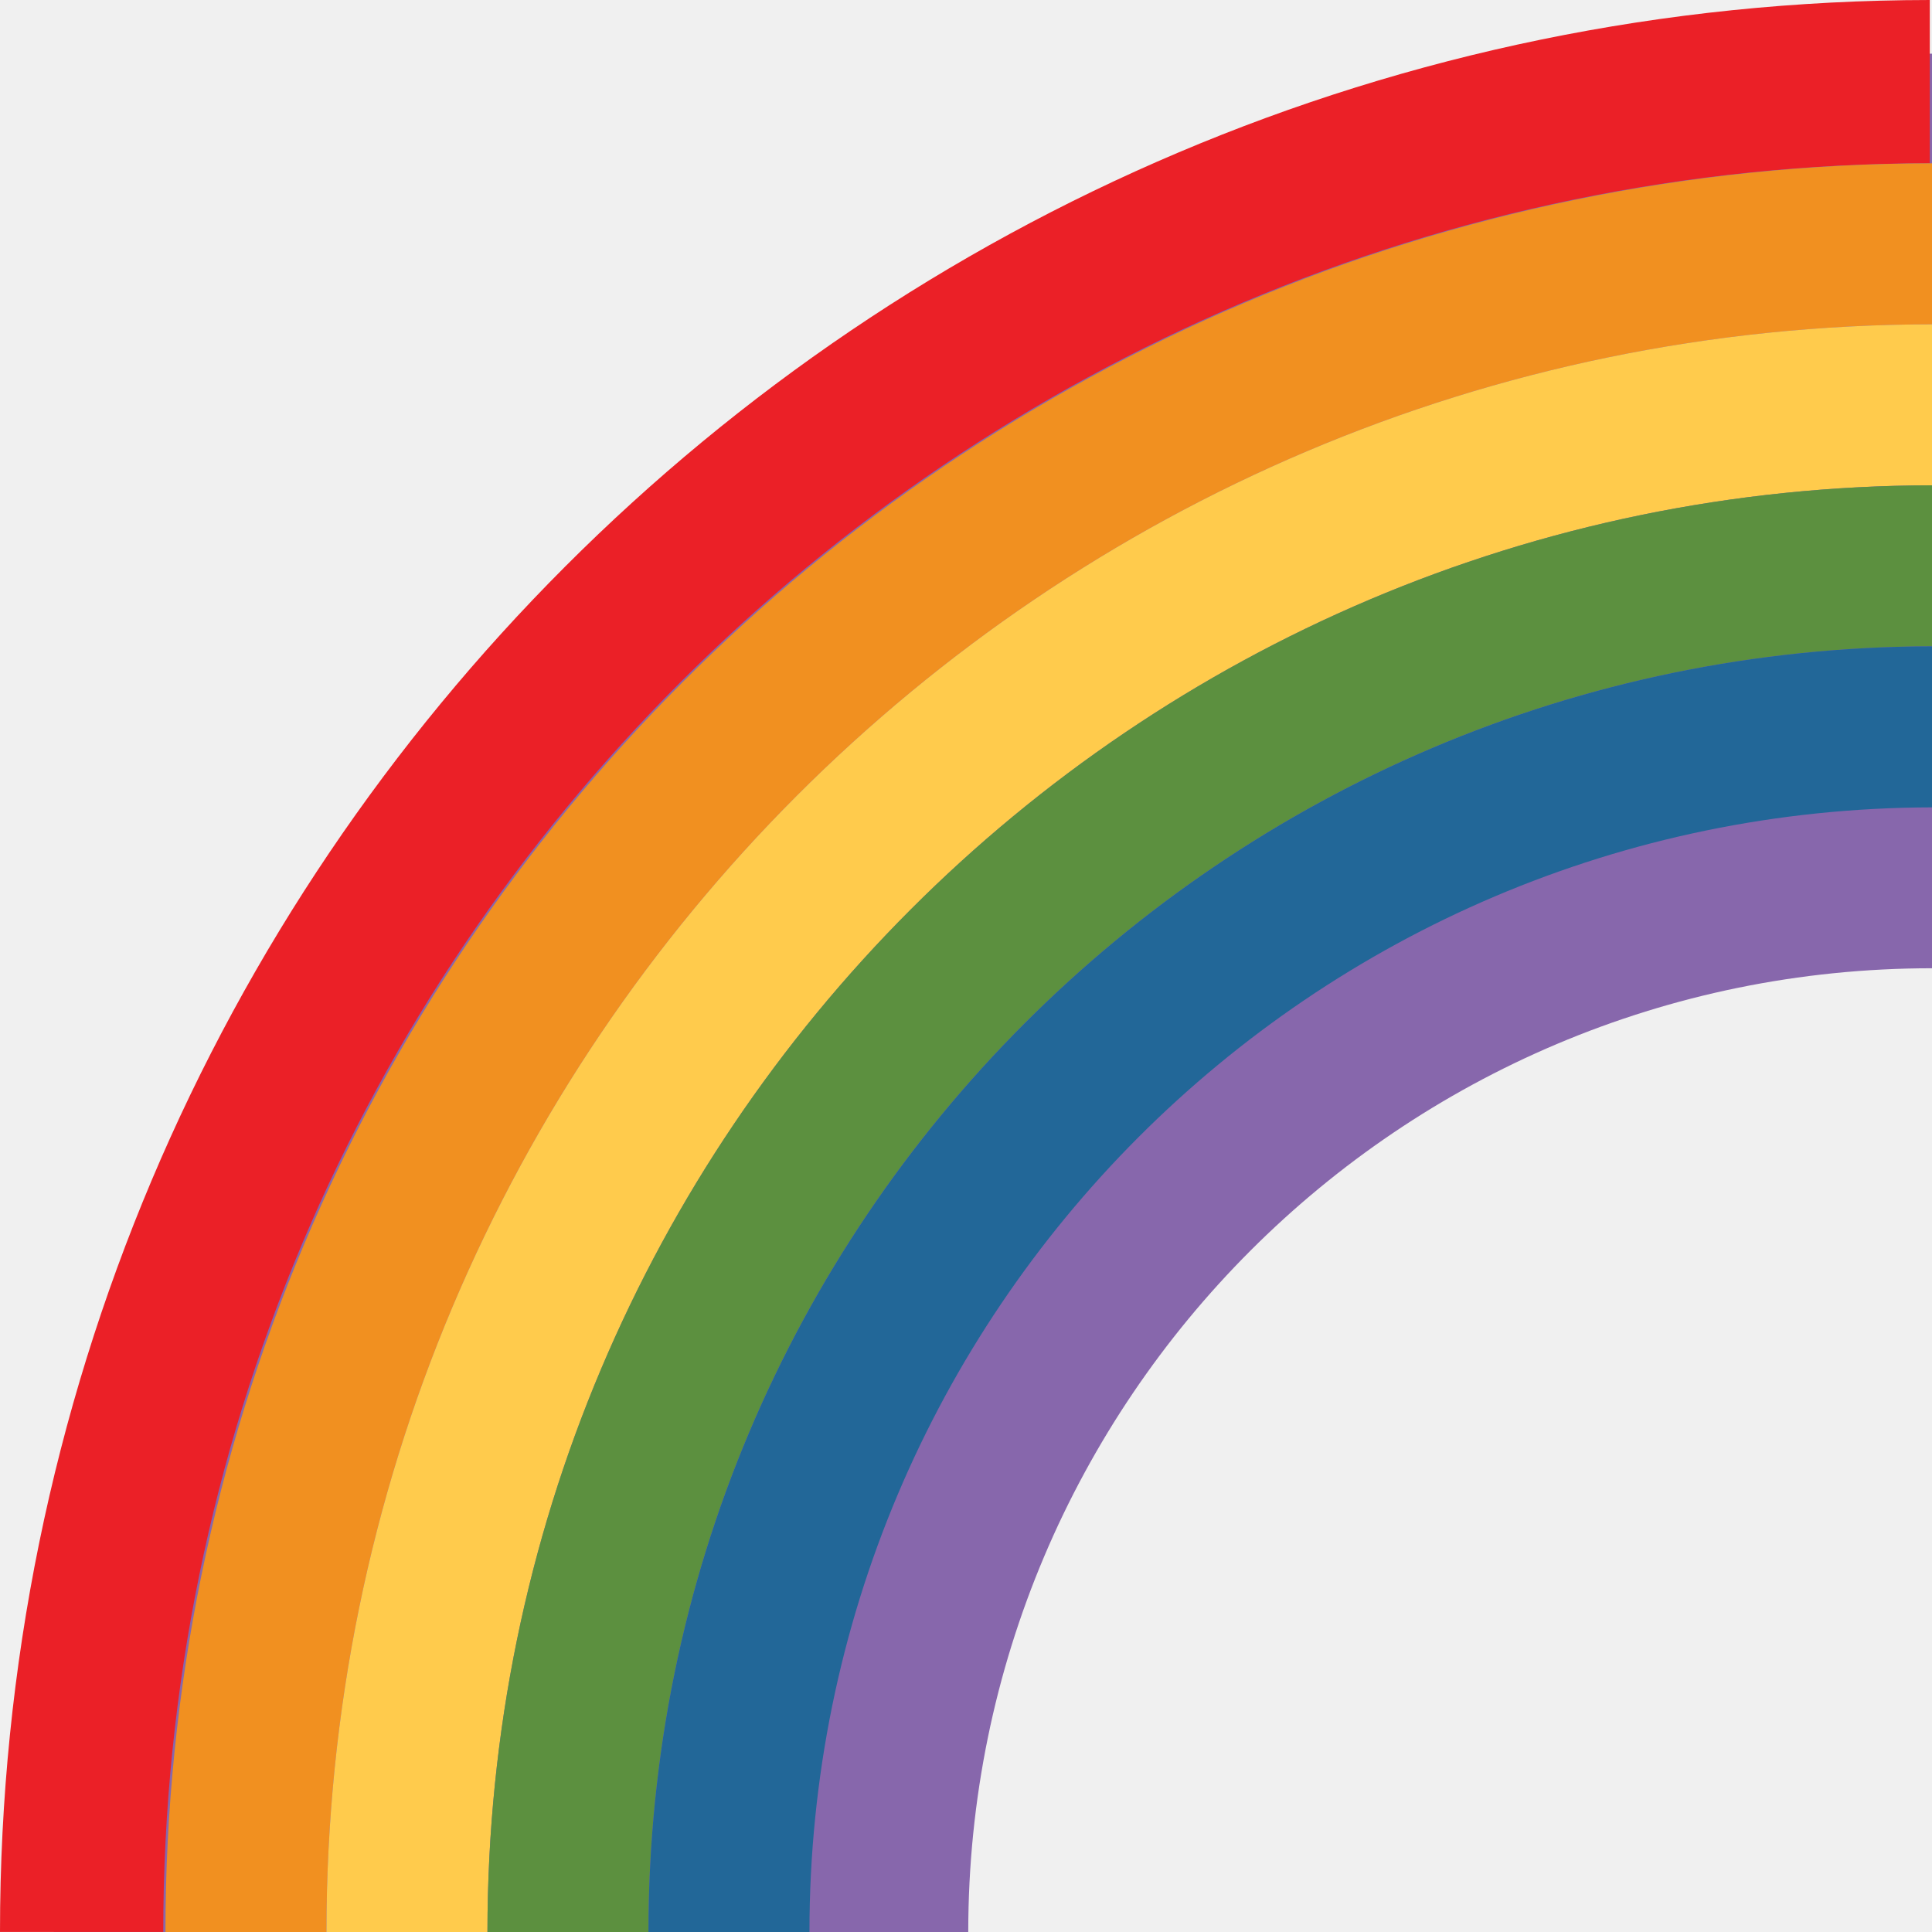
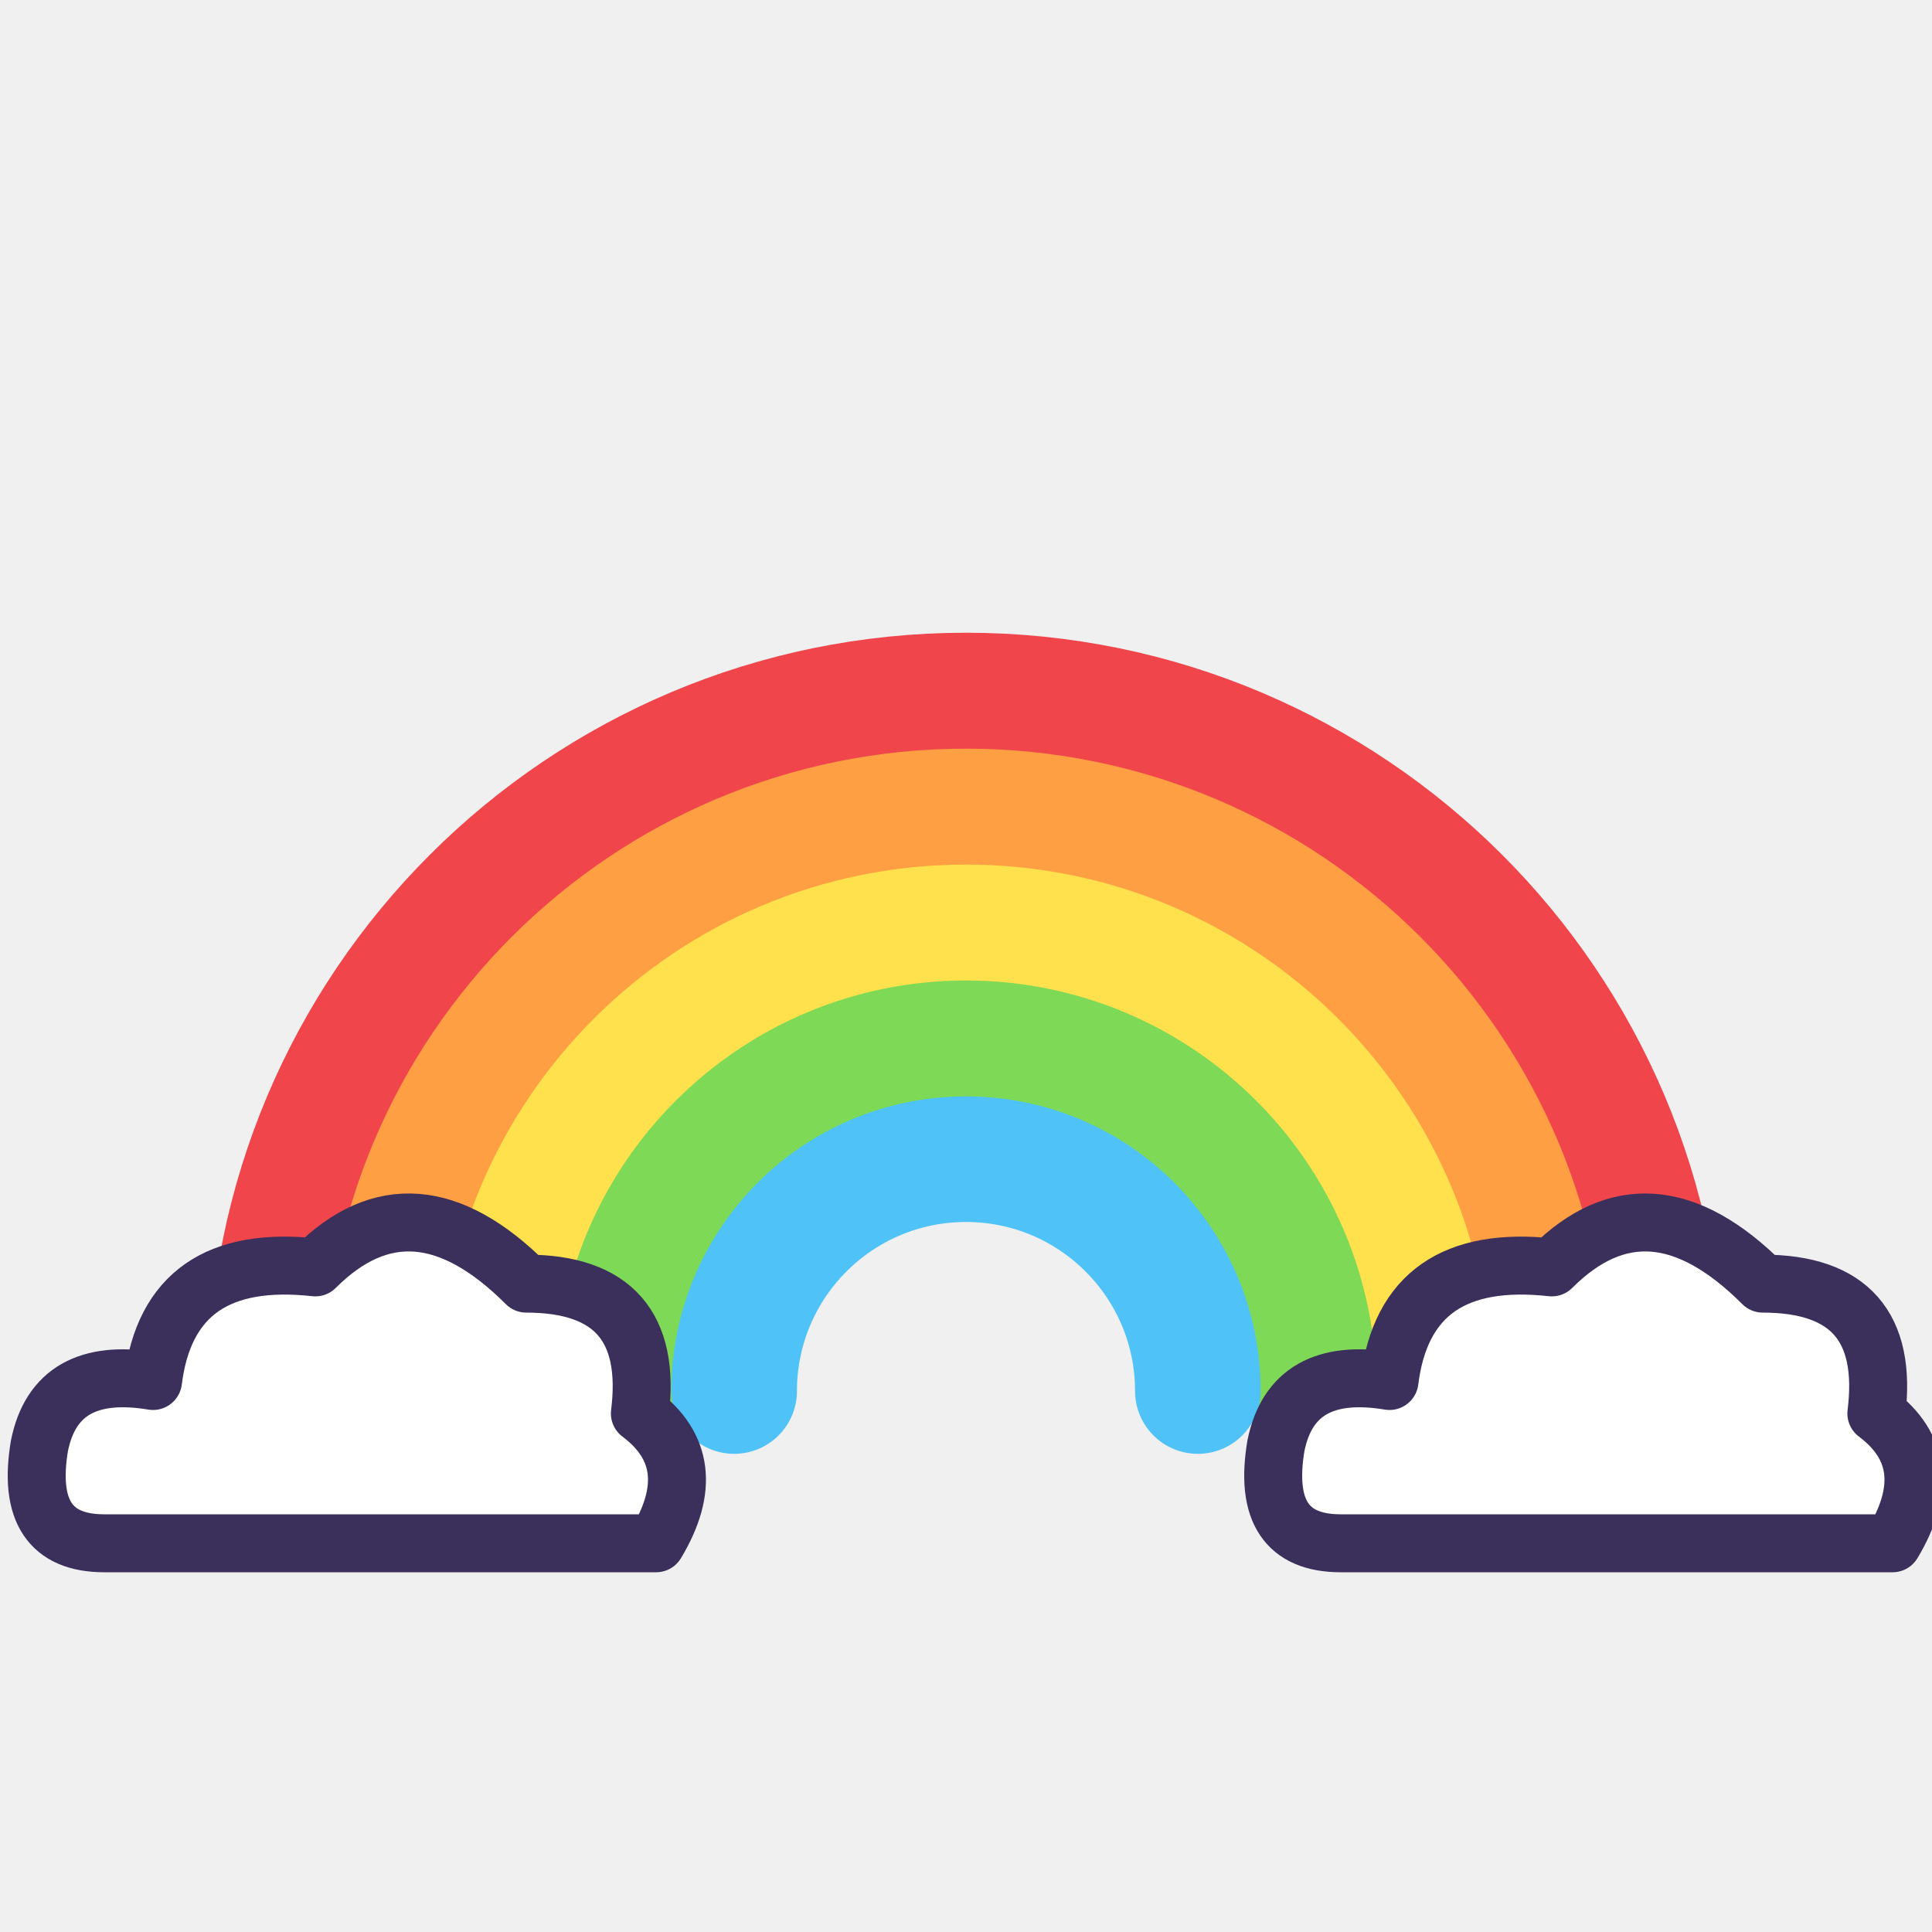
- <svg xmlns="http://www.w3.org/2000/svg" viewBox="0 0 36 36" preserveAspectRatio="xMidYMid meet">
-   <path fill="#8767AC" d="M36 1C16.118 1 1 16.118 1 36h17.042c0-9.917 8.042-17.958 17.958-17.958V1z" />
-   <path fill="#EB2027" d="M0 35.999h3.042c0-18.189 14.734-32.935 32.917-32.957V0C16.095.023 0 16.131 0 35.999z" />
-   <path fill="#F19020" d="M3.083 36h3C6.083 19.468 19.473 6.065 36 6.043v-3C17.817 3.065 3.083 17.811 3.083 36z" />
-   <path fill="#FFCB4C" d="M6.083 36h3C9.083 21.125 21.13 9.065 36 9.043v-3C19.473 6.065 6.083 19.468 6.083 36z" />
-   <path fill="#5C903F" d="M9.083 36h3c0-13.217 10.705-23.935 23.917-23.957v-3C21.13 9.065 9.083 21.125 9.083 36z" />
-   <path fill="#226798" d="M12.083 36h3c0-11.56 9.362-20.934 20.917-20.956v-3.001C22.788 12.065 12.083 22.783 12.083 36z" />
+ <svg xmlns="http://www.w3.org/2000/svg" viewBox="0 0 100 100" data-bare="1">
+   <path d="M14 72 A36 36 0 0 1 86 72" fill="none" stroke="#3B2F5B" stroke-width="0" stroke-linecap="round" stroke-linejoin="round" />
+   <path d="M14 72 A36 36 0 0 1 86 72" fill="none" stroke="#F0464B" stroke-width="6.5" stroke-linecap="round" stroke-linejoin="round" />
+   <path d="M20 72 A30 30 0 0 1 80 72" fill="none" stroke="#FF9F43" stroke-width="6.5" stroke-linecap="round" stroke-linejoin="round" />
+   <path d="M26 72 A24 24 0 0 1 74 72" fill="none" stroke="#FFE14D" stroke-width="6.5" stroke-linecap="round" stroke-linejoin="round" />
+   <path d="M32 72 A18 18 0 0 1 68 72" fill="none" stroke="#7ED957" stroke-width="6.5" stroke-linecap="round" stroke-linejoin="round" />
+   <path d="M38 72 A12 12 0 0 1 62 72" fill="none" stroke="#4FC3F7" stroke-width="6.5" stroke-linecap="round" stroke-linejoin="round" />
+   <path d="M5.4 79.88 Q1.2 79.88 2.04 74.84 Q2.88 70.64 7.92 71.48 Q8.76 64.76 16.32 65.6 Q21.36 60.56 27.24 66.44 Q33.96 66.44 33.12 73.16 Q36.48 75.68 33.96 79.88Z" fill="#FFFFFF" stroke="#3B2F5B" stroke-width="3" stroke-linejoin="round" stroke-linecap="round" />
+   <path d="M69.4 79.88 Q65.2 79.88 66.04 74.84 Q66.88 70.64 71.92 71.48 Q72.76 64.76 80.32 65.6 Q85.36 60.56 91.24 66.44 Q97.96 66.44 97.12 73.16 Q100.48 75.68 97.96 79.88Z" fill="#FFFFFF" stroke="#3B2F5B" stroke-width="3" stroke-linejoin="round" stroke-linecap="round" />
</svg>
